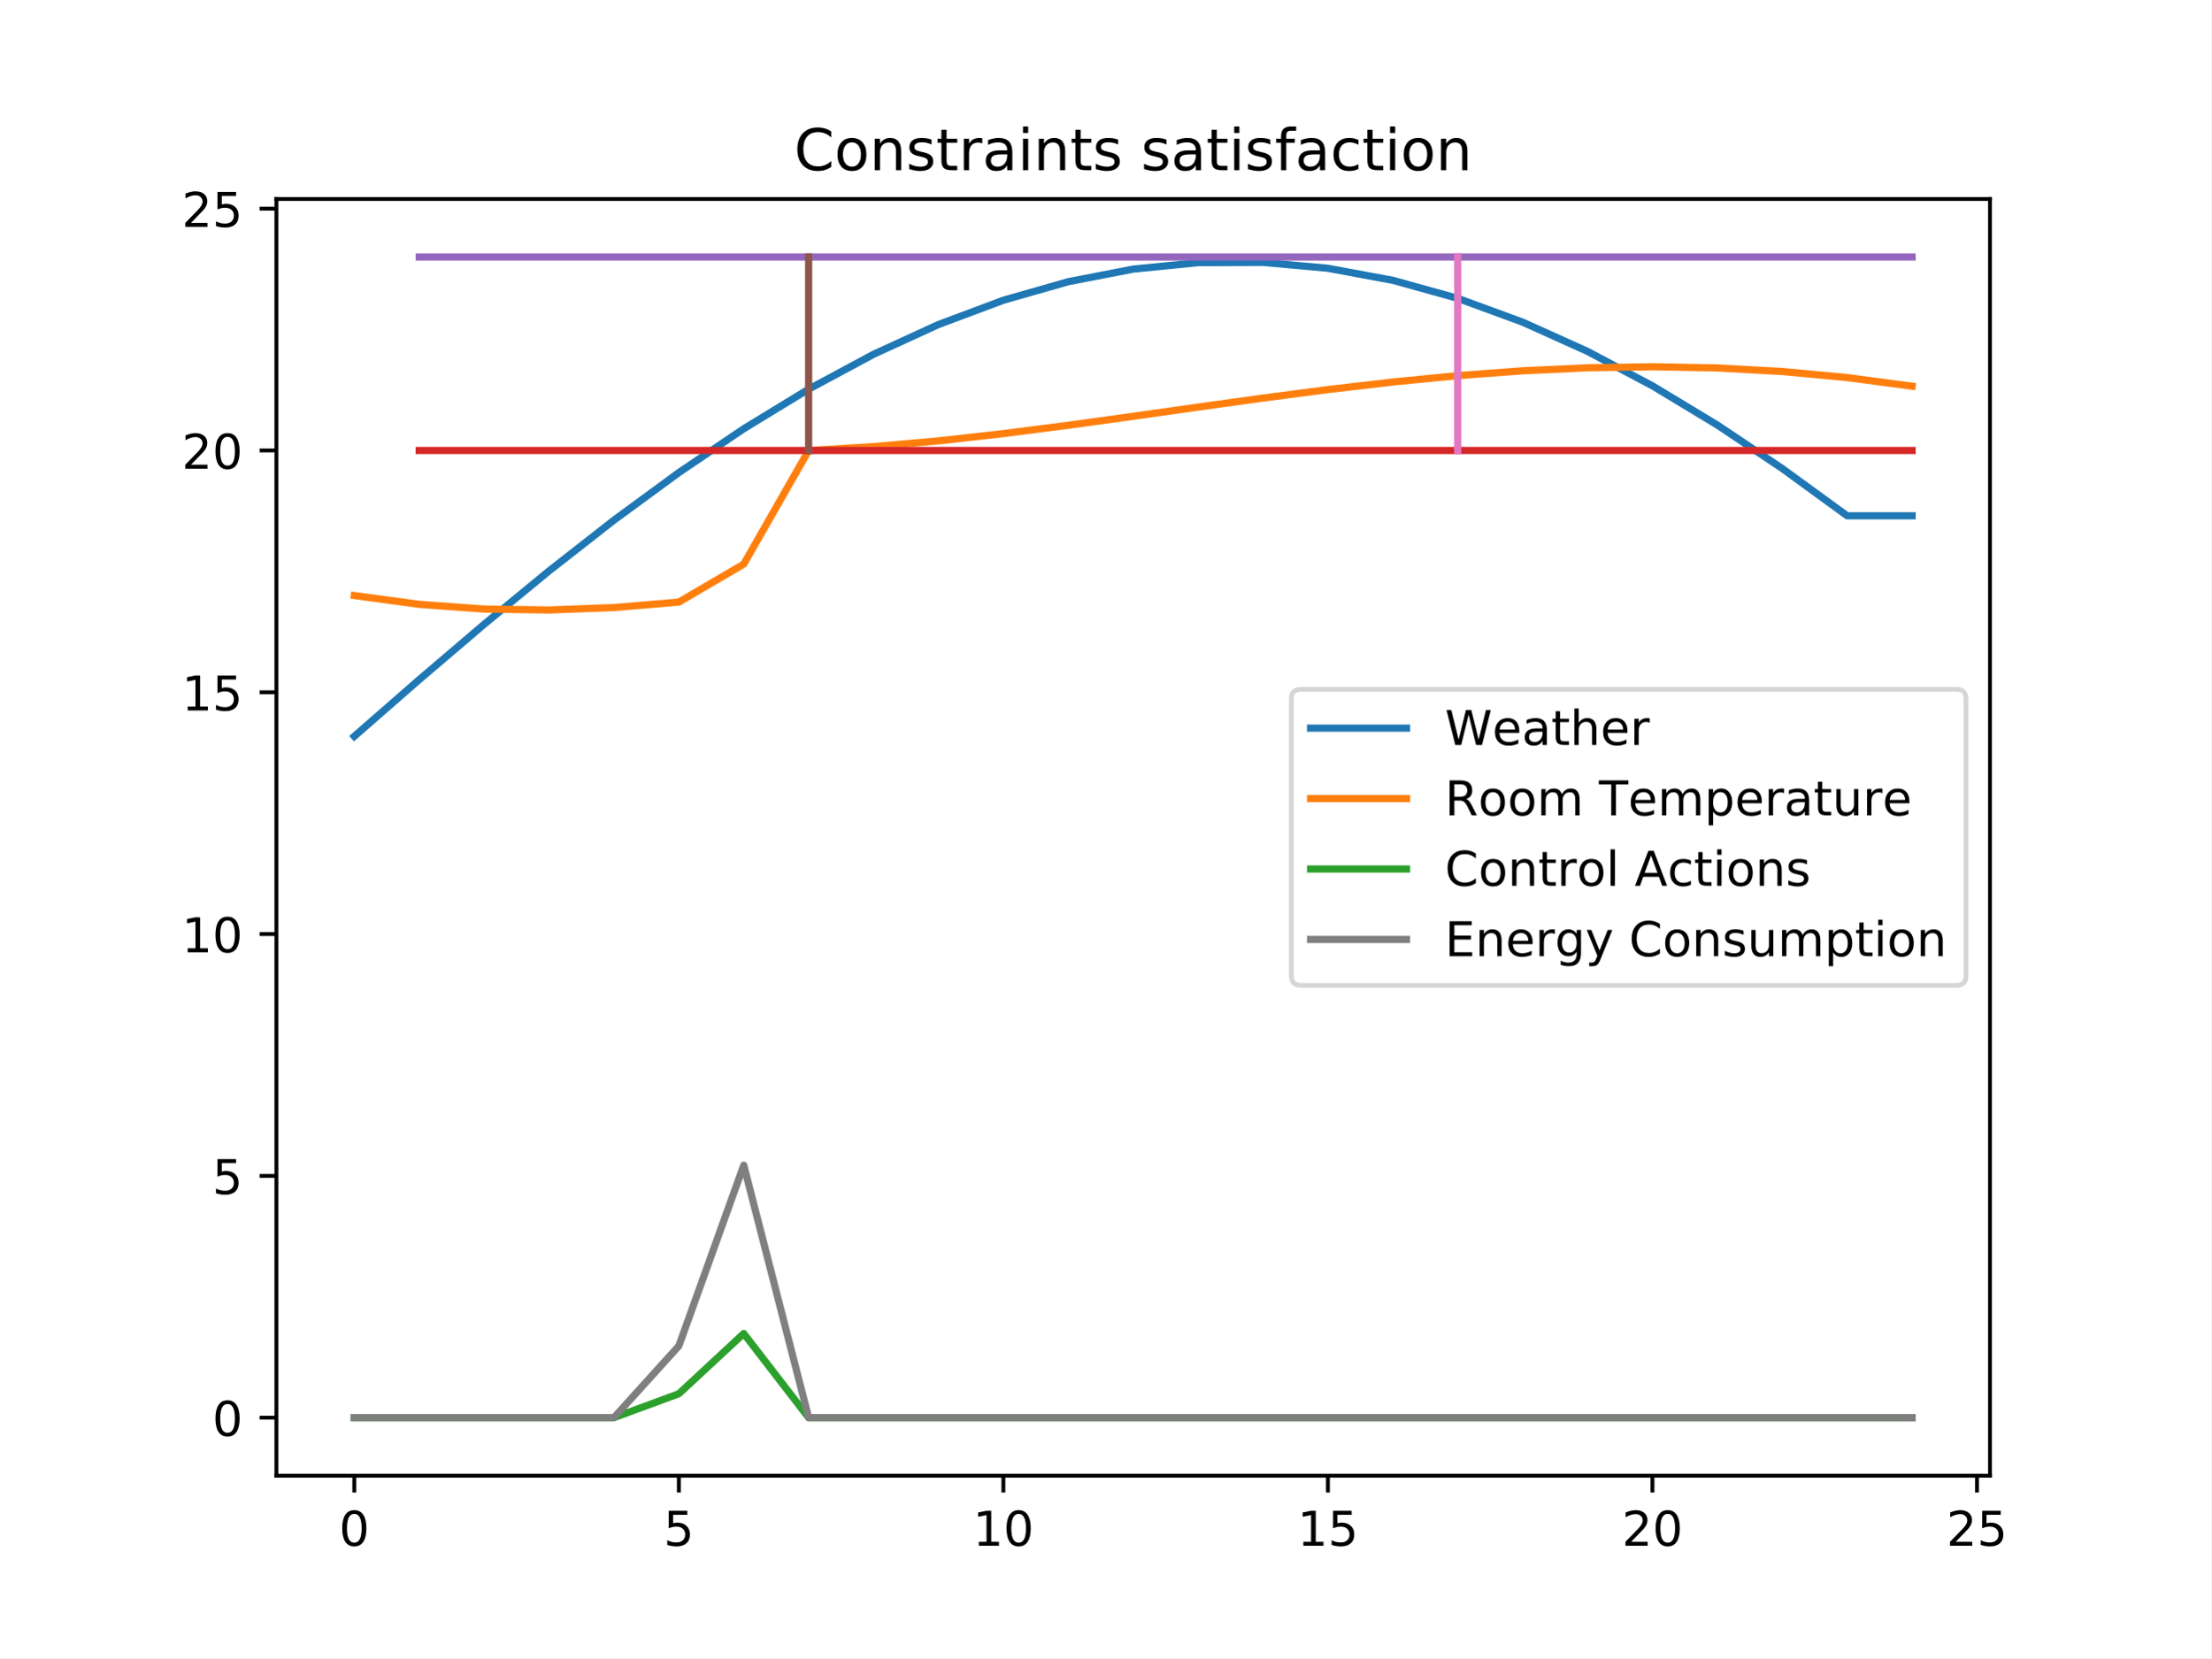
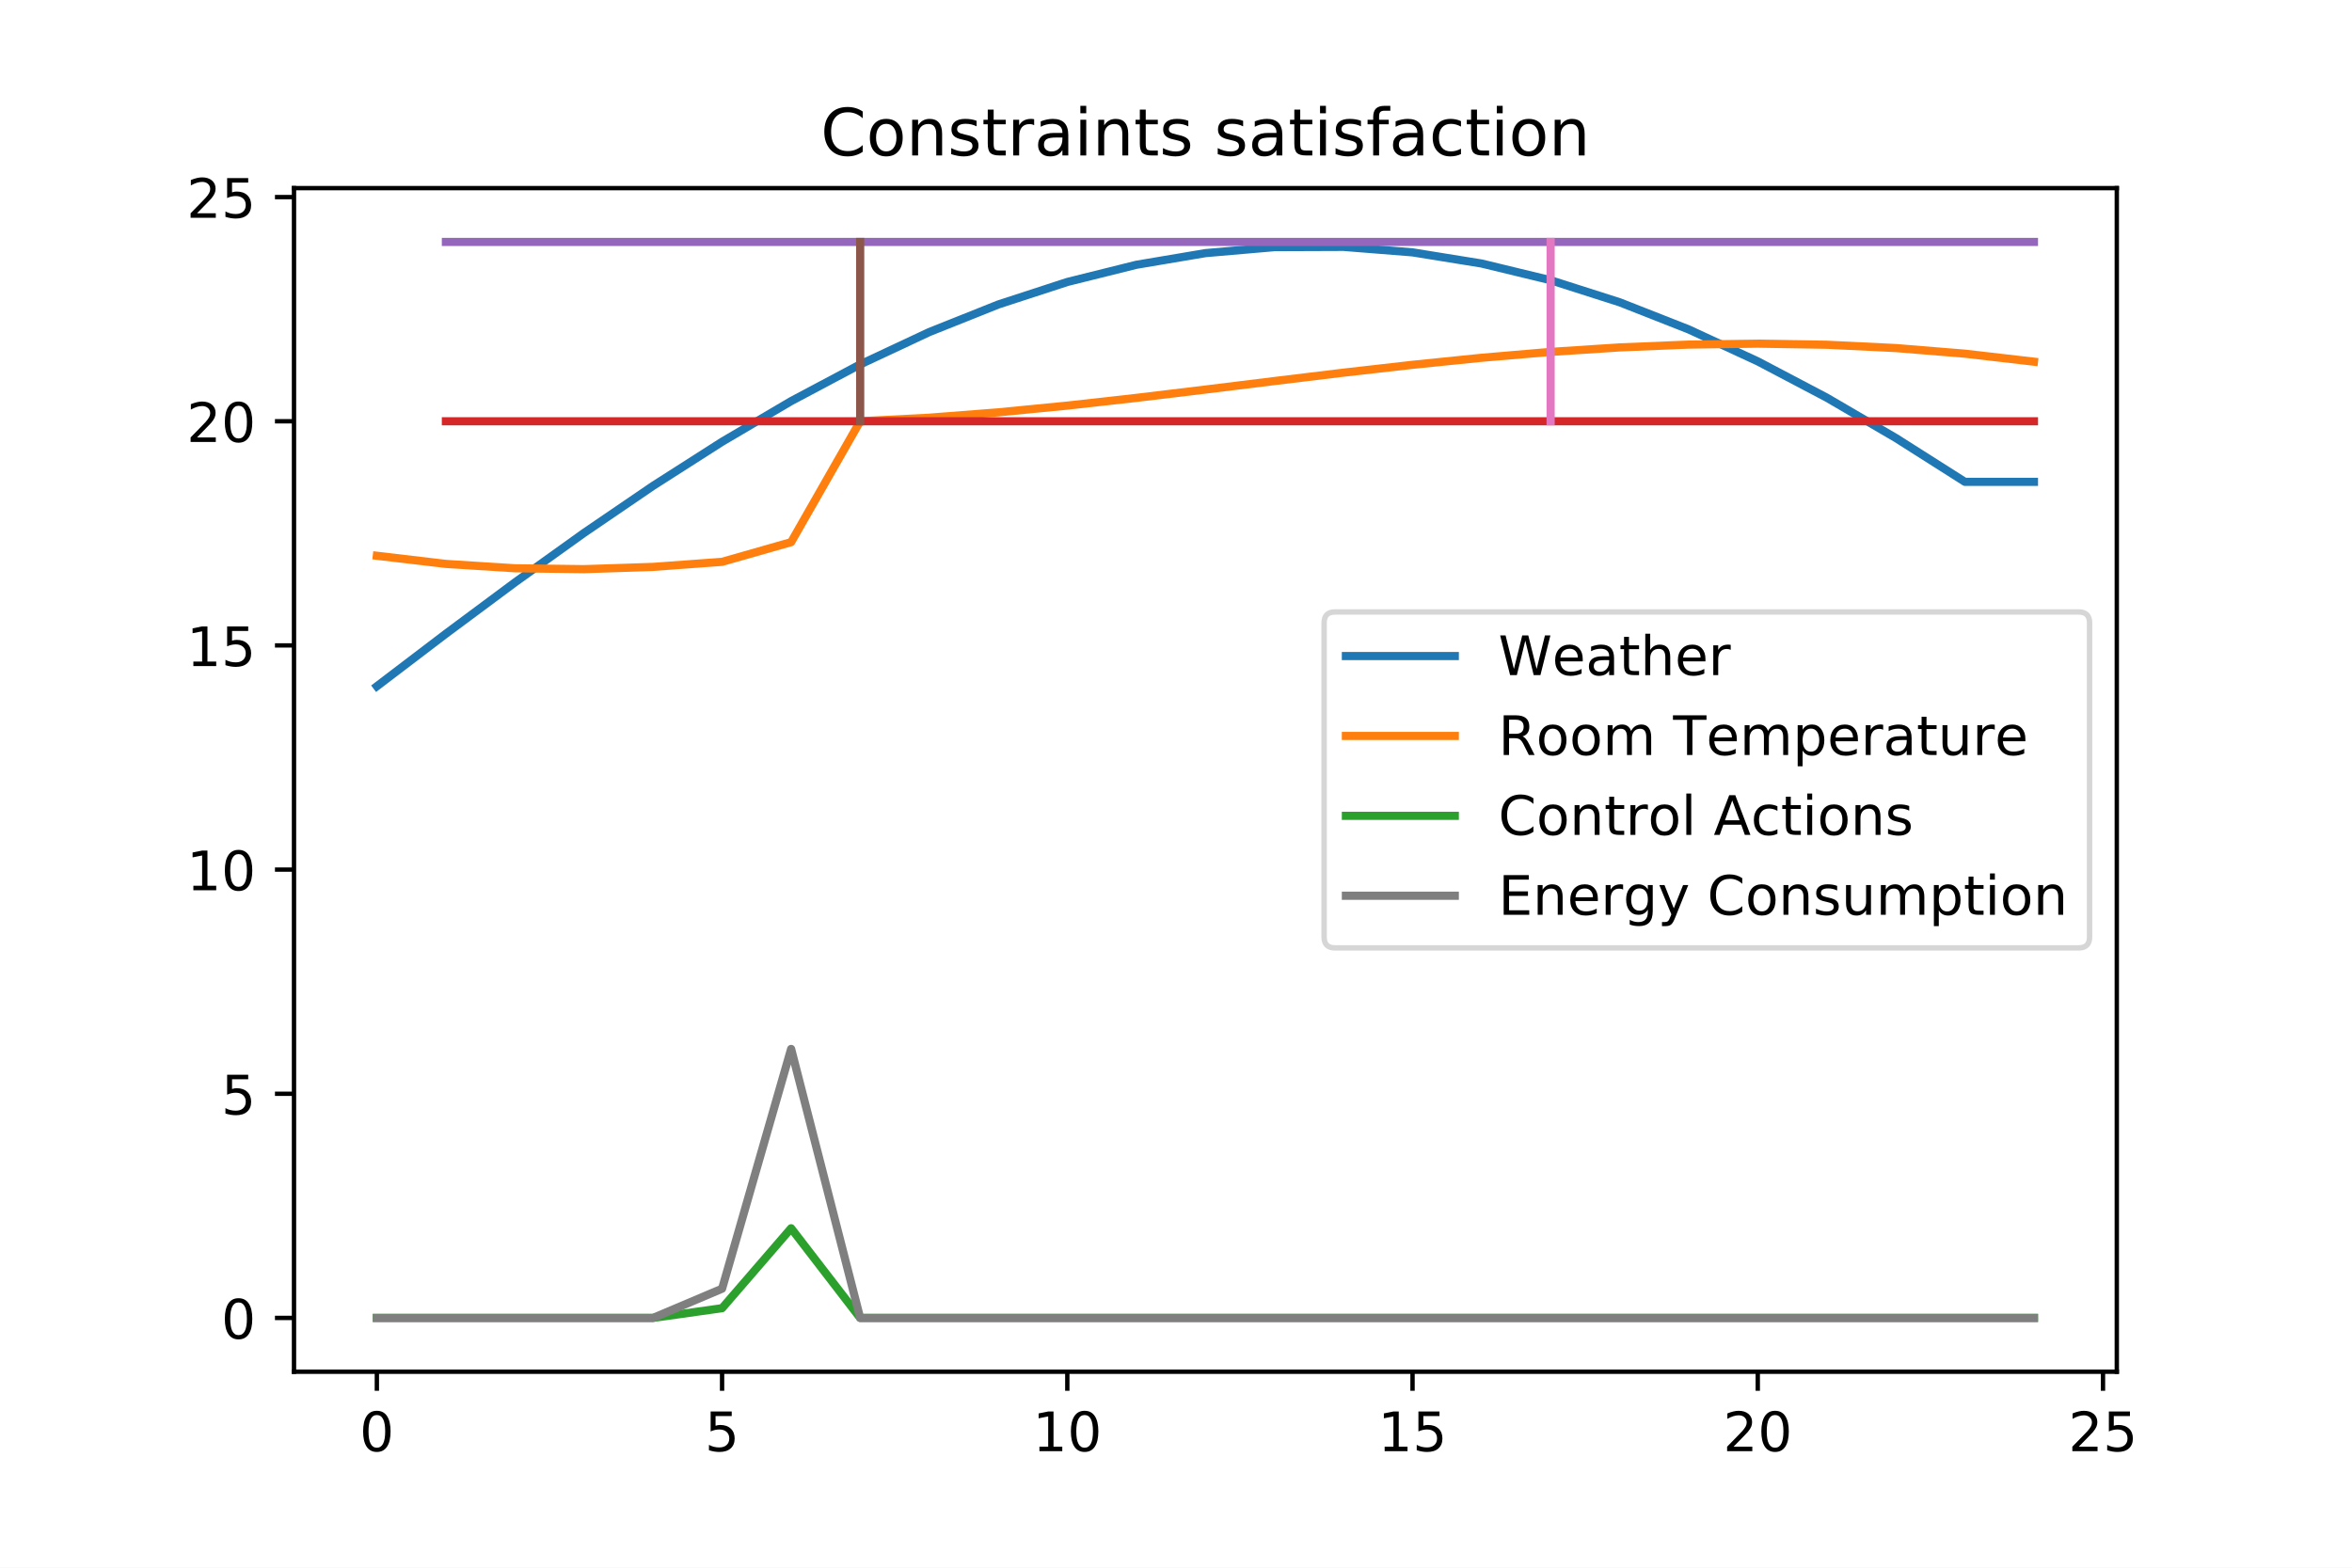
- <svg xmlns="http://www.w3.org/2000/svg" xmlns:xlink="http://www.w3.org/1999/xlink" height="345.6pt" version="1.1" viewBox="0 0 460.8 345.6" width="460.8pt">
+ <svg xmlns="http://www.w3.org/2000/svg" xmlns:xlink="http://www.w3.org/1999/xlink" height="288pt" version="1.1" viewBox="0 0 432 288" width="432pt">
  <defs>
    <style type="text/css">
*{stroke-linecap:butt;stroke-linejoin:round;}
  </style>
  </defs>
  <g id="figure_1">
    <g id="patch_1">
-       <path d="M 0 345.6  L 460.8 345.6  L 460.8 0  L 0 0  z " style="fill:#ffffff;" />
+       <path d="M 0 288  L 432 288  L 432 0  L 0 0  z " style="fill:#ffffff;" />
    </g>
    <g id="axes_1">
      <g id="patch_2">
-         <path d="M 57.6 307.584  L 414.72 307.584  L 414.72 41.472  L 57.6 41.472  z " style="fill:#ffffff;" />
+         <path d="M 54 252  L 388.8 252  L 388.8 34.56  L 54 34.56  z " style="fill:#ffffff;" />
      </g>
      <g id="matplotlib.axis_1">
        <g id="xtick_1">
          <g id="line2d_1">
            <defs>
-               <path d="M 0 0  L 0 3.5  " id="m1a506b0571" style="stroke:#000000;stroke-width:0.8;" />
-             </defs>
-             <g>
-               <use style="stroke:#000000;stroke-width:0.8;" x="73.833" xlink:href="#m1a506b0571" y="307.584" />
+               <path d="M 0 0  L 0 3.5  " id="mc00fcd5616" style="stroke:#000000;stroke-width:0.8;" />
+             </defs>
+             <g>
+               <use style="stroke:#000000;stroke-width:0.8;" x="69.218" xlink:href="#mc00fcd5616" y="252" />
            </g>
          </g>
          <g id="text_1">
            <defs>
              <path d="M 31.781 66.406  Q 24.172 66.406 20.328 58.906  Q 16.5 51.422 16.5 36.375  Q 16.5 21.391 20.328 13.891  Q 24.172 6.391 31.781 6.391  Q 39.453 6.391 43.281 13.891  Q 47.125 21.391 47.125 36.375  Q 47.125 51.422 43.281 58.906  Q 39.453 66.406 31.781 66.406  z M 31.781 74.219  Q 44.047 74.219 50.516 64.516  Q 56.984 54.828 56.984 36.375  Q 56.984 17.969 50.516 8.266  Q 44.047 -1.422 31.781 -1.422  Q 19.531 -1.422 13.062 8.266  Q 6.594 17.969 6.594 36.375  Q 6.594 54.828 13.062 64.516  Q 19.531 74.219 31.781 74.219  z " id="DejaVuSans-30" />
            </defs>
-             <g transform="translate(70.65148 322.1824)scale(0.1 -0.1)">
+             <g transform="translate(66.03693 266.5984)scale(0.1 -0.1)">
              <use xlink:href="#DejaVuSans-30" />
            </g>
          </g>
        </g>
        <g id="xtick_2">
          <g id="line2d_2">
            <g>
-               <use style="stroke:#000000;stroke-width:0.8;" x="141.469" xlink:href="#m1a506b0571" y="307.584" />
+               <use style="stroke:#000000;stroke-width:0.8;" x="132.627" xlink:href="#mc00fcd5616" y="252" />
            </g>
          </g>
          <g id="text_2">
            <defs>
              <path d="M 10.797 72.906  L 49.516 72.906  L 49.516 64.594  L 19.828 64.594  L 19.828 46.734  Q 21.969 47.469 24.109 47.828  Q 26.266 48.188 28.422 48.188  Q 40.625 48.188 47.75 41.5  Q 54.891 34.812 54.891 23.391  Q 54.891 11.625 47.562 5.094  Q 40.234 -1.422 26.906 -1.422  Q 22.312 -1.422 17.547 -0.641  Q 12.797 0.141 7.719 1.703  L 7.719 11.625  Q 12.109 9.234 16.797 8.062  Q 21.484 6.891 26.703 6.891  Q 35.156 6.891 40.078 11.328  Q 45.016 15.766 45.016 23.391  Q 45.016 31 40.078 35.438  Q 35.156 39.891 26.703 39.891  Q 22.75 39.891 18.812 39.016  Q 14.891 38.141 10.797 36.281  z " id="DejaVuSans-35" />
            </defs>
-             <g transform="translate(138.2878 322.1824)scale(0.1 -0.1)">
+             <g transform="translate(129.446 266.5984)scale(0.1 -0.1)">
              <use xlink:href="#DejaVuSans-35" />
            </g>
          </g>
        </g>
        <g id="xtick_3">
          <g id="line2d_3">
            <g>
-               <use style="stroke:#000000;stroke-width:0.8;" x="209.105" xlink:href="#m1a506b0571" y="307.584" />
+               <use style="stroke:#000000;stroke-width:0.8;" x="196.036" xlink:href="#mc00fcd5616" y="252" />
            </g>
          </g>
          <g id="text_3">
            <defs>
              <path d="M 12.406 8.297  L 28.516 8.297  L 28.516 63.922  L 10.984 60.406  L 10.984 69.391  L 28.422 72.906  L 38.281 72.906  L 38.281 8.297  L 54.391 8.297  L 54.391 0  L 12.406 0  z " id="DejaVuSans-31" />
            </defs>
-             <g transform="translate(202.743 322.1824)scale(0.1 -0.1)">
+             <g transform="translate(189.6739 266.5984)scale(0.1 -0.1)">
              <use xlink:href="#DejaVuSans-31" />
              <use x="63.623" xlink:href="#DejaVuSans-30" />
            </g>
          </g>
        </g>
        <g id="xtick_4">
          <g id="line2d_4">
            <g>
-               <use style="stroke:#000000;stroke-width:0.8;" x="276.742" xlink:href="#m1a506b0571" y="307.584" />
+               <use style="stroke:#000000;stroke-width:0.8;" x="259.445" xlink:href="#mc00fcd5616" y="252" />
            </g>
          </g>
          <g id="text_4">
-             <g transform="translate(270.3793 322.1824)scale(0.1 -0.1)">
+             <g transform="translate(253.083 266.5984)scale(0.1 -0.1)">
              <use xlink:href="#DejaVuSans-31" />
              <use x="63.623" xlink:href="#DejaVuSans-35" />
            </g>
          </g>
        </g>
        <g id="xtick_5">
          <g id="line2d_5">
            <g>
-               <use style="stroke:#000000;stroke-width:0.8;" x="344.378" xlink:href="#m1a506b0571" y="307.584" />
+               <use style="stroke:#000000;stroke-width:0.8;" x="322.855" xlink:href="#mc00fcd5616" y="252" />
            </g>
          </g>
          <g id="text_5">
            <defs>
              <path d="M 19.188 8.297  L 53.609 8.297  L 53.609 0  L 7.328 0  L 7.328 8.297  Q 12.938 14.109 22.625 23.891  Q 32.328 33.688 34.812 36.531  Q 39.547 41.844 41.422 45.531  Q 43.312 49.219 43.312 52.781  Q 43.312 58.594 39.234 62.25  Q 35.156 65.922 28.609 65.922  Q 23.969 65.922 18.812 64.312  Q 13.672 62.703 7.812 59.422  L 7.812 69.391  Q 13.766 71.781 18.938 73  Q 24.125 74.219 28.422 74.219  Q 39.75 74.219 46.484 68.547  Q 53.219 62.891 53.219 53.422  Q 53.219 48.922 51.531 44.891  Q 49.859 40.875 45.406 35.406  Q 44.188 33.984 37.641 27.219  Q 31.109 20.453 19.188 8.297  z " id="DejaVuSans-32" />
            </defs>
-             <g transform="translate(338.0157 322.1824)scale(0.1 -0.1)">
+             <g transform="translate(316.492 266.5984)scale(0.1 -0.1)">
              <use xlink:href="#DejaVuSans-32" />
              <use x="63.623" xlink:href="#DejaVuSans-30" />
            </g>
          </g>
        </g>
        <g id="xtick_6">
          <g id="line2d_6">
            <g>
-               <use style="stroke:#000000;stroke-width:0.8;" x="412.015" xlink:href="#m1a506b0571" y="307.584" />
+               <use style="stroke:#000000;stroke-width:0.8;" x="386.264" xlink:href="#mc00fcd5616" y="252" />
            </g>
          </g>
          <g id="text_6">
-             <g transform="translate(405.652 322.1824)scale(0.1 -0.1)">
+             <g transform="translate(379.9011 266.5984)scale(0.1 -0.1)">
              <use xlink:href="#DejaVuSans-32" />
              <use x="63.623" xlink:href="#DejaVuSans-35" />
            </g>
          </g>
        </g>
      </g>
      <g id="matplotlib.axis_2">
        <g id="ytick_1">
          <g id="line2d_7">
            <defs>
-               <path d="M 0 0  L -3.5 0  " id="m9143caf983" style="stroke:#000000;stroke-width:0.8;" />
-             </defs>
-             <g>
-               <use style="stroke:#000000;stroke-width:0.8;" x="57.6" xlink:href="#m9143caf983" y="295.488" />
+               <path d="M 0 0  L -3.5 0  " id="mf93aa80a05" style="stroke:#000000;stroke-width:0.8;" />
+             </defs>
+             <g>
+               <use style="stroke:#000000;stroke-width:0.8;" x="54" xlink:href="#mf93aa80a05" y="242.116" />
            </g>
          </g>
          <g id="text_7">
-             <g transform="translate(44.2375 299.2872)scale(0.1 -0.1)">
+             <g transform="translate(40.6375 245.9156)scale(0.1 -0.1)">
              <use xlink:href="#DejaVuSans-30" />
            </g>
          </g>
        </g>
        <g id="ytick_2">
          <g id="line2d_8">
            <g>
-               <use style="stroke:#000000;stroke-width:0.8;" x="57.6" xlink:href="#m9143caf983" y="245.088" />
+               <use style="stroke:#000000;stroke-width:0.8;" x="54" xlink:href="#mf93aa80a05" y="200.935" />
            </g>
          </g>
          <g id="text_8">
-             <g transform="translate(44.2375 248.8872)scale(0.1 -0.1)">
+             <g transform="translate(40.6375 204.7338)scale(0.1 -0.1)">
              <use xlink:href="#DejaVuSans-35" />
            </g>
          </g>
        </g>
        <g id="ytick_3">
          <g id="line2d_9">
            <g>
-               <use style="stroke:#000000;stroke-width:0.8;" x="57.6" xlink:href="#m9143caf983" y="194.688" />
+               <use style="stroke:#000000;stroke-width:0.8;" x="54" xlink:href="#mf93aa80a05" y="159.753" />
            </g>
          </g>
          <g id="text_9">
-             <g transform="translate(37.875 198.4872)scale(0.1 -0.1)">
+             <g transform="translate(34.275 163.5519)scale(0.1 -0.1)">
              <use xlink:href="#DejaVuSans-31" />
              <use x="63.623" xlink:href="#DejaVuSans-30" />
            </g>
          </g>
        </g>
        <g id="ytick_4">
          <g id="line2d_10">
            <g>
-               <use style="stroke:#000000;stroke-width:0.8;" x="57.6" xlink:href="#m9143caf983" y="144.288" />
+               <use style="stroke:#000000;stroke-width:0.8;" x="54" xlink:href="#mf93aa80a05" y="118.571" />
            </g>
          </g>
          <g id="text_10">
-             <g transform="translate(37.875 148.0872)scale(0.1 -0.1)">
+             <g transform="translate(34.275 122.3701)scale(0.1 -0.1)">
              <use xlink:href="#DejaVuSans-31" />
              <use x="63.623" xlink:href="#DejaVuSans-35" />
            </g>
          </g>
        </g>
        <g id="ytick_5">
          <g id="line2d_11">
            <g>
-               <use style="stroke:#000000;stroke-width:0.8;" x="57.6" xlink:href="#m9143caf983" y="93.888" />
+               <use style="stroke:#000000;stroke-width:0.8;" x="54" xlink:href="#mf93aa80a05" y="77.389" />
            </g>
          </g>
          <g id="text_11">
-             <g transform="translate(37.875 97.68722)scale(0.1 -0.1)">
+             <g transform="translate(34.275 81.18831)scale(0.1 -0.1)">
              <use xlink:href="#DejaVuSans-32" />
              <use x="63.623" xlink:href="#DejaVuSans-30" />
            </g>
          </g>
        </g>
        <g id="ytick_6">
          <g id="line2d_12">
            <g>
-               <use style="stroke:#000000;stroke-width:0.8;" x="57.6" xlink:href="#m9143caf983" y="43.488" />
+               <use style="stroke:#000000;stroke-width:0.8;" x="54" xlink:href="#mf93aa80a05" y="36.207" />
            </g>
          </g>
          <g id="text_12">
-             <g transform="translate(37.875 47.28722)scale(0.1 -0.1)">
+             <g transform="translate(34.275 40.00649)scale(0.1 -0.1)">
              <use xlink:href="#DejaVuSans-32" />
              <use x="63.623" xlink:href="#DejaVuSans-35" />
            </g>
          </g>
        </g>
      </g>
      <g id="line2d_13">
-         <path clip-path="url(#pd68d72ee92)" d="M 73.833 153.47  L 87.36 141.658  L 100.887 130.124  L 114.415 119  L 127.942 108.418  L 141.469 98.499  L 154.996 89.361  L 168.524 81.109  L 182.051 73.839  L 195.578 67.637  L 209.105 62.573  L 222.633 58.709  L 236.16 56.088  L 249.687 54.741  L 263.215 54.683  L 276.742 55.916  L 290.269 58.425  L 303.796 62.181  L 317.324 67.14  L 330.851 73.244  L 344.378 80.422  L 357.905 88.591  L 371.433 97.654  L 384.96 107.508  L 398.487 107.508  " style="fill:none;stroke:#1f77b4;stroke-linecap:square;stroke-width:1.5;" />
+         <path clip-path="url(#p7354f85285)" d="M 69.218 126.074  L 81.9 116.422  L 94.582 106.997  L 107.264 97.908  L 119.945 89.261  L 132.627 81.157  L 145.309 73.69  L 157.991 66.947  L 170.673 61.007  L 183.355 55.939  L 196.036 51.802  L 208.718 48.644  L 221.4 46.502  L 234.082 45.402  L 246.764 45.355  L 259.445 46.362  L 272.127 48.412  L 284.809 51.481  L 297.491 55.533  L 310.173 60.521  L 322.855 66.386  L 335.536 73.061  L 348.218 80.467  L 360.9 88.518  L 373.582 88.518  " style="fill:none;stroke:#1f77b4;stroke-linecap:square;stroke-width:1.5;" />
      </g>
      <g id="line2d_14">
-         <path clip-path="url(#pd68d72ee92)" d="M 73.833 124.128  L 87.36 125.962  L 100.887 126.943  L 114.415 127.142  L 127.942 126.633  L 141.469 125.494  L 154.996 117.576  L 168.524 93.888  L 182.051 93.089  L 195.578 91.886  L 209.105 90.371  L 222.633 88.633  L 236.16 86.763  L 249.687 84.846  L 263.215 82.964  L 276.742 81.197  L 290.269 79.617  L 303.796 78.292  L 317.324 77.285  L 330.851 76.651  L 344.378 76.438  L 357.905 76.687  L 371.433 77.431  L 384.96 78.695  L 398.487 80.496  " style="fill:none;stroke:#ff7f0e;stroke-linecap:square;stroke-width:1.5;" />
+         <path clip-path="url(#p7354f85285)" d="M 69.218 102.098  L 81.9 103.597  L 94.582 104.398  L 107.264 104.561  L 119.945 104.145  L 132.627 103.215  L 145.309 99.599  L 157.991 77.389  L 170.673 76.736  L 183.355 75.753  L 196.036 74.515  L 208.718 73.095  L 221.4 71.567  L 234.082 70.001  L 246.764 68.463  L 259.445 67.019  L 272.127 65.728  L 284.809 64.646  L 297.491 63.823  L 310.173 63.305  L 322.855 63.131  L 335.536 63.334  L 348.218 63.942  L 360.9 64.975  L 373.582 66.446  " style="fill:none;stroke:#ff7f0e;stroke-linecap:square;stroke-width:1.5;" />
      </g>
      <g id="line2d_15">
-         <path clip-path="url(#pd68d72ee92)" d="M 73.833 295.488  L 87.36 295.488  L 100.887 295.488  L 114.415 295.488  L 127.942 295.488  L 141.469 290.503  L 154.996 277.949  L 168.524 295.488  L 182.051 295.488  L 195.578 295.488  L 209.105 295.488  L 222.633 295.488  L 236.16 295.488  L 249.687 295.488  L 263.215 295.488  L 276.742 295.488  L 290.269 295.488  L 303.796 295.488  L 317.324 295.488  L 330.851 295.488  L 344.378 295.488  L 357.905 295.488  L 371.433 295.488  L 384.96 295.488  L 398.487 295.488  " style="fill:none;stroke:#2ca02c;stroke-linecap:square;stroke-width:1.5;" />
+         <path clip-path="url(#p7354f85285)" d="M 69.218 242.116  L 81.9 242.116  L 94.582 242.116  L 107.264 242.116  L 119.945 242.116  L 132.627 240.327  L 145.309 225.644  L 157.991 242.116  L 170.673 242.116  L 183.355 242.116  L 196.036 242.116  L 208.718 242.116  L 221.4 242.116  L 234.082 242.116  L 246.764 242.116  L 259.445 242.116  L 272.127 242.116  L 284.809 242.116  L 297.491 242.116  L 310.173 242.116  L 322.855 242.116  L 335.536 242.116  L 348.218 242.116  L 360.9 242.116  L 373.582 242.116  " style="fill:none;stroke:#2ca02c;stroke-linecap:square;stroke-width:1.5;" />
      </g>
      <g id="line2d_16">
-         <path clip-path="url(#pd68d72ee92)" d="M 87.36 93.888  L 398.487 93.888  " style="fill:none;stroke:#d62728;stroke-linecap:square;stroke-width:1.5;" />
+         <path clip-path="url(#p7354f85285)" d="M 81.9 77.389  L 373.582 77.389  " style="fill:none;stroke:#d62728;stroke-linecap:square;stroke-width:1.5;" />
      </g>
      <g id="line2d_17">
-         <path clip-path="url(#pd68d72ee92)" d="M 87.36 53.568  L 398.487 53.568  " style="fill:none;stroke:#9467bd;stroke-linecap:square;stroke-width:1.5;" />
+         <path clip-path="url(#p7354f85285)" d="M 81.9 44.444  L 373.582 44.444  " style="fill:none;stroke:#9467bd;stroke-linecap:square;stroke-width:1.5;" />
      </g>
      <g id="line2d_18">
-         <path clip-path="url(#pd68d72ee92)" d="M 168.524 93.888  L 168.524 53.568  " style="fill:none;stroke:#8c564b;stroke-linecap:square;stroke-width:1.5;" />
+         <path clip-path="url(#p7354f85285)" d="M 157.991 77.389  L 157.991 44.444  " style="fill:none;stroke:#8c564b;stroke-linecap:square;stroke-width:1.5;" />
      </g>
      <g id="line2d_19">
-         <path clip-path="url(#pd68d72ee92)" d="M 303.796 93.888  L 303.796 53.568  " style="fill:none;stroke:#e377c2;stroke-linecap:square;stroke-width:1.5;" />
+         <path clip-path="url(#p7354f85285)" d="M 284.809 77.389  L 284.809 44.444  " style="fill:none;stroke:#e377c2;stroke-linecap:square;stroke-width:1.5;" />
      </g>
      <g id="line2d_20">
-         <path clip-path="url(#pd68d72ee92)" d="M 73.833 295.488  L 87.36 295.488  L 100.887 295.488  L 114.415 295.488  L 127.942 295.488  L 141.469 280.532  L 154.996 242.87  L 168.524 295.488  L 182.051 295.488  L 195.578 295.488  L 209.105 295.488  L 222.633 295.488  L 236.16 295.488  L 249.687 295.488  L 263.215 295.488  L 276.742 295.488  L 290.269 295.488  L 303.796 295.488  L 317.324 295.488  L 330.851 295.488  L 344.378 295.488  L 357.905 295.488  L 371.433 295.488  L 384.96 295.488  L 398.487 295.488  " style="fill:none;stroke:#7f7f7f;stroke-linecap:square;stroke-width:1.5;" />
+         <path clip-path="url(#p7354f85285)" d="M 69.218 242.116  L 81.9 242.116  L 94.582 242.116  L 107.264 242.116  L 119.945 242.116  L 132.627 236.749  L 145.309 192.698  L 157.991 242.116  L 170.673 242.116  L 183.355 242.116  L 196.036 242.116  L 208.718 242.116  L 221.4 242.116  L 234.082 242.116  L 246.764 242.116  L 259.445 242.116  L 272.127 242.116  L 284.809 242.116  L 297.491 242.116  L 310.173 242.116  L 322.855 242.116  L 335.536 242.116  L 348.218 242.116  L 360.9 242.116  L 373.582 242.116  " style="fill:none;stroke:#7f7f7f;stroke-linecap:square;stroke-width:1.5;" />
      </g>
      <g id="patch_3">
-         <path d="M 57.6 307.584  L 57.6 41.472  " style="fill:none;stroke:#000000;stroke-linecap:square;stroke-linejoin:miter;stroke-width:0.8;" />
+         <path d="M 54 252  L 54 34.56  " style="fill:none;stroke:#000000;stroke-linecap:square;stroke-linejoin:miter;stroke-width:0.8;" />
      </g>
      <g id="patch_4">
-         <path d="M 414.72 307.584  L 414.72 41.472  " style="fill:none;stroke:#000000;stroke-linecap:square;stroke-linejoin:miter;stroke-width:0.8;" />
+         <path d="M 388.8 252  L 388.8 34.56  " style="fill:none;stroke:#000000;stroke-linecap:square;stroke-linejoin:miter;stroke-width:0.8;" />
      </g>
      <g id="patch_5">
-         <path d="M 57.6 307.584  L 414.72 307.584  " style="fill:none;stroke:#000000;stroke-linecap:square;stroke-linejoin:miter;stroke-width:0.8;" />
+         <path d="M 54 252  L 388.8 252  " style="fill:none;stroke:#000000;stroke-linecap:square;stroke-linejoin:miter;stroke-width:0.8;" />
      </g>
      <g id="patch_6">
-         <path d="M 57.6 41.472  L 414.72 41.472  " style="fill:none;stroke:#000000;stroke-linecap:square;stroke-linejoin:miter;stroke-width:0.8;" />
+         <path d="M 54 34.56  L 388.8 34.56  " style="fill:none;stroke:#000000;stroke-linecap:square;stroke-linejoin:miter;stroke-width:0.8;" />
      </g>
      <g id="text_13">
        <defs>
          <path d="M 64.406 67.281  L 64.406 56.891  Q 59.422 61.531 53.781 63.812  Q 48.141 66.109 41.797 66.109  Q 29.297 66.109 22.656 58.469  Q 16.016 50.828 16.016 36.375  Q 16.016 21.969 22.656 14.328  Q 29.297 6.688 41.797 6.688  Q 48.141 6.688 53.781 8.984  Q 59.422 11.281 64.406 15.922  L 64.406 5.609  Q 59.234 2.094 53.438 0.328  Q 47.656 -1.422 41.219 -1.422  Q 24.656 -1.422 15.125 8.703  Q 5.609 18.844 5.609 36.375  Q 5.609 53.953 15.125 64.078  Q 24.656 74.219 41.219 74.219  Q 47.75 74.219 53.531 72.484  Q 59.328 70.75 64.406 67.281  z " id="DejaVuSans-43" />
          <path d="M 30.609 48.391  Q 23.391 48.391 19.188 42.75  Q 14.984 37.109 14.984 27.297  Q 14.984 17.484 19.156 11.844  Q 23.344 6.203 30.609 6.203  Q 37.797 6.203 41.984 11.859  Q 46.188 17.531 46.188 27.297  Q 46.188 37.016 41.984 42.703  Q 37.797 48.391 30.609 48.391  z M 30.609 56  Q 42.328 56 49.016 48.375  Q 55.719 40.766 55.719 27.297  Q 55.719 13.875 49.016 6.219  Q 42.328 -1.422 30.609 -1.422  Q 18.844 -1.422 12.172 6.219  Q 5.516 13.875 5.516 27.297  Q 5.516 40.766 12.172 48.375  Q 18.844 56 30.609 56  z " id="DejaVuSans-6f" />
          <path d="M 54.891 33.016  L 54.891 0  L 45.906 0  L 45.906 32.719  Q 45.906 40.484 42.875 44.328  Q 39.844 48.188 33.797 48.188  Q 26.516 48.188 22.312 43.547  Q 18.109 38.922 18.109 30.906  L 18.109 0  L 9.078 0  L 9.078 54.688  L 18.109 54.688  L 18.109 46.188  Q 21.344 51.125 25.703 53.562  Q 30.078 56 35.797 56  Q 45.219 56 50.047 50.172  Q 54.891 44.344 54.891 33.016  z " id="DejaVuSans-6e" />
          <path d="M 44.281 53.078  L 44.281 44.578  Q 40.484 46.531 36.375 47.5  Q 32.281 48.484 27.875 48.484  Q 21.188 48.484 17.844 46.438  Q 14.5 44.391 14.5 40.281  Q 14.5 37.156 16.891 35.375  Q 19.281 33.594 26.516 31.984  L 29.594 31.297  Q 39.156 29.25 43.188 25.516  Q 47.219 21.781 47.219 15.094  Q 47.219 7.469 41.188 3.016  Q 35.156 -1.422 24.609 -1.422  Q 20.219 -1.422 15.453 -0.562  Q 10.688 0.297 5.422 2  L 5.422 11.281  Q 10.406 8.688 15.234 7.391  Q 20.062 6.109 24.812 6.109  Q 31.156 6.109 34.562 8.281  Q 37.984 10.453 37.984 14.406  Q 37.984 18.062 35.516 20.016  Q 33.062 21.969 24.703 23.781  L 21.578 24.516  Q 13.234 26.266 9.516 29.906  Q 5.812 33.547 5.812 39.891  Q 5.812 47.609 11.281 51.797  Q 16.75 56 26.812 56  Q 31.781 56 36.172 55.266  Q 40.578 54.547 44.281 53.078  z " id="DejaVuSans-73" />
          <path d="M 18.312 70.219  L 18.312 54.688  L 36.812 54.688  L 36.812 47.703  L 18.312 47.703  L 18.312 18.016  Q 18.312 11.328 20.141 9.422  Q 21.969 7.516 27.594 7.516  L 36.812 7.516  L 36.812 0  L 27.594 0  Q 17.188 0 13.234 3.875  Q 9.281 7.766 9.281 18.016  L 9.281 47.703  L 2.688 47.703  L 2.688 54.688  L 9.281 54.688  L 9.281 70.219  z " id="DejaVuSans-74" />
          <path d="M 41.109 46.297  Q 39.594 47.172 37.812 47.578  Q 36.031 48 33.891 48  Q 26.266 48 22.188 43.047  Q 18.109 38.094 18.109 28.812  L 18.109 0  L 9.078 0  L 9.078 54.688  L 18.109 54.688  L 18.109 46.188  Q 20.953 51.172 25.484 53.578  Q 30.031 56 36.531 56  Q 37.453 56 38.578 55.875  Q 39.703 55.766 41.062 55.516  z " id="DejaVuSans-72" />
          <path d="M 34.281 27.484  Q 23.391 27.484 19.188 25  Q 14.984 22.516 14.984 16.5  Q 14.984 11.719 18.141 8.906  Q 21.297 6.109 26.703 6.109  Q 34.188 6.109 38.703 11.406  Q 43.219 16.703 43.219 25.484  L 43.219 27.484  z M 52.203 31.203  L 52.203 0  L 43.219 0  L 43.219 8.297  Q 40.141 3.328 35.547 0.953  Q 30.953 -1.422 24.312 -1.422  Q 15.922 -1.422 10.953 3.297  Q 6 8.016 6 15.922  Q 6 25.141 12.172 29.828  Q 18.359 34.516 30.609 34.516  L 43.219 34.516  L 43.219 35.406  Q 43.219 41.609 39.141 45  Q 35.062 48.391 27.688 48.391  Q 23 48.391 18.547 47.266  Q 14.109 46.141 10.016 43.891  L 10.016 52.203  Q 14.938 54.109 19.578 55.047  Q 24.219 56 28.609 56  Q 40.484 56 46.344 49.844  Q 52.203 43.703 52.203 31.203  z " id="DejaVuSans-61" />
          <path d="M 9.422 54.688  L 18.406 54.688  L 18.406 0  L 9.422 0  z M 9.422 75.984  L 18.406 75.984  L 18.406 64.594  L 9.422 64.594  z " id="DejaVuSans-69" />
          <path id="DejaVuSans-20" />
          <path d="M 37.109 75.984  L 37.109 68.5  L 28.516 68.5  Q 23.688 68.5 21.797 66.547  Q 19.922 64.594 19.922 59.516  L 19.922 54.688  L 34.719 54.688  L 34.719 47.703  L 19.922 47.703  L 19.922 0  L 10.891 0  L 10.891 47.703  L 2.297 47.703  L 2.297 54.688  L 10.891 54.688  L 10.891 58.5  Q 10.891 67.625 15.141 71.797  Q 19.391 75.984 28.609 75.984  z " id="DejaVuSans-66" />
          <path d="M 48.781 52.594  L 48.781 44.188  Q 44.969 46.297 41.141 47.344  Q 37.312 48.391 33.406 48.391  Q 24.656 48.391 19.812 42.844  Q 14.984 37.312 14.984 27.297  Q 14.984 17.281 19.812 11.734  Q 24.656 6.203 33.406 6.203  Q 37.312 6.203 41.141 7.25  Q 44.969 8.297 48.781 10.406  L 48.781 2.094  Q 45.016 0.344 40.984 -0.531  Q 36.969 -1.422 32.422 -1.422  Q 20.062 -1.422 12.781 6.344  Q 5.516 14.109 5.516 27.297  Q 5.516 40.672 12.859 48.328  Q 20.219 56 33.016 56  Q 37.156 56 41.109 55.141  Q 45.062 54.297 48.781 52.594  z " id="DejaVuSans-63" />
        </defs>
-         <g transform="translate(165.4931 35.472)scale(0.12 -0.12)">
+         <g transform="translate(150.7331 28.56)scale(0.12 -0.12)">
          <use xlink:href="#DejaVuSans-43" />
          <use x="69.824" xlink:href="#DejaVuSans-6f" />
          <use x="131.006" xlink:href="#DejaVuSans-6e" />
          <use x="194.385" xlink:href="#DejaVuSans-73" />
          <use x="246.484" xlink:href="#DejaVuSans-74" />
          <use x="285.693" xlink:href="#DejaVuSans-72" />
          <use x="326.807" xlink:href="#DejaVuSans-61" />
          <use x="388.086" xlink:href="#DejaVuSans-69" />
          <use x="415.869" xlink:href="#DejaVuSans-6e" />
          <use x="479.248" xlink:href="#DejaVuSans-74" />
          <use x="518.457" xlink:href="#DejaVuSans-73" />
          <use x="570.557" xlink:href="#DejaVuSans-20" />
          <use x="602.344" xlink:href="#DejaVuSans-73" />
          <use x="654.443" xlink:href="#DejaVuSans-61" />
          <use x="715.723" xlink:href="#DejaVuSans-74" />
          <use x="754.932" xlink:href="#DejaVuSans-69" />
          <use x="782.715" xlink:href="#DejaVuSans-73" />
          <use x="834.814" xlink:href="#DejaVuSans-66" />
          <use x="870.02" xlink:href="#DejaVuSans-61" />
          <use x="931.299" xlink:href="#DejaVuSans-63" />
          <use x="986.279" xlink:href="#DejaVuSans-74" />
          <use x="1025.488" xlink:href="#DejaVuSans-69" />
          <use x="1053.271" xlink:href="#DejaVuSans-6f" />
          <use x="1114.453" xlink:href="#DejaVuSans-6e" />
        </g>
      </g>
      <g id="legend_1">
        <g id="patch_7">
-           <path d="M 271.126 205.384  L 407.72 205.384  Q 409.72 205.384 409.72 203.384  L 409.72 145.672  Q 409.72 143.672 407.72 143.672  L 271.126 143.672  Q 269.126 143.672 269.126 145.672  L 269.126 203.384  Q 269.126 205.384 271.126 205.384  z " style="fill:#ffffff;opacity:0.8;stroke:#cccccc;stroke-linejoin:miter;" />
+           <path d="M 245.206 174.136  L 381.8 174.136  Q 383.8 174.136 383.8 172.136  L 383.8 114.424  Q 383.8 112.424 381.8 112.424  L 245.206 112.424  Q 243.206 112.424 243.206 114.424  L 243.206 172.136  Q 243.206 174.136 245.206 174.136  z " style="fill:#ffffff;opacity:0.8;stroke:#cccccc;stroke-linejoin:miter;" />
        </g>
        <g id="line2d_21">
-           <path d="M 273.126 151.77  L 293.126 151.77  " style="fill:none;stroke:#1f77b4;stroke-linecap:square;stroke-width:1.5;" />
+           <path d="M 247.206 120.522  L 267.206 120.522  " style="fill:none;stroke:#1f77b4;stroke-linecap:square;stroke-width:1.5;" />
        </g>
        <g id="line2d_22" />
        <g id="text_14">
          <defs>
            <path d="M 3.328 72.906  L 13.281 72.906  L 28.609 11.281  L 43.891 72.906  L 54.984 72.906  L 70.312 11.281  L 85.594 72.906  L 95.609 72.906  L 77.297 0  L 64.891 0  L 49.516 63.281  L 33.984 0  L 21.578 0  z " id="DejaVuSans-57" />
            <path d="M 56.203 29.594  L 56.203 25.203  L 14.891 25.203  Q 15.484 15.922 20.484 11.062  Q 25.484 6.203 34.422 6.203  Q 39.594 6.203 44.453 7.469  Q 49.312 8.734 54.109 11.281  L 54.109 2.781  Q 49.266 0.734 44.188 -0.344  Q 39.109 -1.422 33.891 -1.422  Q 20.797 -1.422 13.156 6.188  Q 5.516 13.812 5.516 26.812  Q 5.516 40.234 12.766 48.109  Q 20.016 56 32.328 56  Q 43.359 56 49.781 48.891  Q 56.203 41.797 56.203 29.594  z M 47.219 32.234  Q 47.125 39.594 43.094 43.984  Q 39.062 48.391 32.422 48.391  Q 24.906 48.391 20.391 44.141  Q 15.875 39.891 15.188 32.172  z " id="DejaVuSans-65" />
            <path d="M 54.891 33.016  L 54.891 0  L 45.906 0  L 45.906 32.719  Q 45.906 40.484 42.875 44.328  Q 39.844 48.188 33.797 48.188  Q 26.516 48.188 22.312 43.547  Q 18.109 38.922 18.109 30.906  L 18.109 0  L 9.078 0  L 9.078 75.984  L 18.109 75.984  L 18.109 46.188  Q 21.344 51.125 25.703 53.562  Q 30.078 56 35.797 56  Q 45.219 56 50.047 50.172  Q 54.891 44.344 54.891 33.016  z " id="DejaVuSans-68" />
          </defs>
-           <g transform="translate(301.1263 155.2702)scale(0.1 -0.1)">
+           <g transform="translate(275.2063 124.0222)scale(0.1 -0.1)">
            <use xlink:href="#DejaVuSans-57" />
            <use x="98.799" xlink:href="#DejaVuSans-65" />
            <use x="160.322" xlink:href="#DejaVuSans-61" />
            <use x="221.602" xlink:href="#DejaVuSans-74" />
            <use x="260.811" xlink:href="#DejaVuSans-68" />
            <use x="324.189" xlink:href="#DejaVuSans-65" />
            <use x="385.713" xlink:href="#DejaVuSans-72" />
          </g>
        </g>
        <g id="line2d_23">
-           <path d="M 273.126 166.448  L 293.126 166.448  " style="fill:none;stroke:#ff7f0e;stroke-linecap:square;stroke-width:1.5;" />
+           <path d="M 247.206 135.2  L 267.206 135.2  " style="fill:none;stroke:#ff7f0e;stroke-linecap:square;stroke-width:1.5;" />
        </g>
        <g id="line2d_24" />
        <g id="text_15">
          <defs>
            <path d="M 44.391 34.188  Q 47.562 33.109 50.562 29.594  Q 53.562 26.078 56.594 19.922  L 66.609 0  L 56 0  L 46.688 18.703  Q 43.062 26.031 39.672 28.422  Q 36.281 30.812 30.422 30.812  L 19.672 30.812  L 19.672 0  L 9.812 0  L 9.812 72.906  L 32.078 72.906  Q 44.578 72.906 50.734 67.672  Q 56.891 62.453 56.891 51.906  Q 56.891 45.016 53.688 40.469  Q 50.484 35.938 44.391 34.188  z M 19.672 64.797  L 19.672 38.922  L 32.078 38.922  Q 39.203 38.922 42.844 42.219  Q 46.484 45.516 46.484 51.906  Q 46.484 58.297 42.844 61.547  Q 39.203 64.797 32.078 64.797  z " id="DejaVuSans-52" />
            <path d="M 52 44.188  Q 55.375 50.25 60.062 53.125  Q 64.75 56 71.094 56  Q 79.641 56 84.281 50.016  Q 88.922 44.047 88.922 33.016  L 88.922 0  L 79.891 0  L 79.891 32.719  Q 79.891 40.578 77.094 44.375  Q 74.312 48.188 68.609 48.188  Q 61.625 48.188 57.562 43.547  Q 53.516 38.922 53.516 30.906  L 53.516 0  L 44.484 0  L 44.484 32.719  Q 44.484 40.625 41.703 44.406  Q 38.922 48.188 33.109 48.188  Q 26.219 48.188 22.156 43.531  Q 18.109 38.875 18.109 30.906  L 18.109 0  L 9.078 0  L 9.078 54.688  L 18.109 54.688  L 18.109 46.188  Q 21.188 51.219 25.484 53.609  Q 29.781 56 35.688 56  Q 41.656 56 45.828 52.969  Q 50 49.953 52 44.188  z " id="DejaVuSans-6d" />
            <path d="M -0.297 72.906  L 61.375 72.906  L 61.375 64.594  L 35.5 64.594  L 35.5 0  L 25.594 0  L 25.594 64.594  L -0.297 64.594  z " id="DejaVuSans-54" />
            <path d="M 18.109 8.203  L 18.109 -20.797  L 9.078 -20.797  L 9.078 54.688  L 18.109 54.688  L 18.109 46.391  Q 20.953 51.266 25.266 53.625  Q 29.594 56 35.594 56  Q 45.562 56 51.781 48.094  Q 58.016 40.188 58.016 27.297  Q 58.016 14.406 51.781 6.484  Q 45.562 -1.422 35.594 -1.422  Q 29.594 -1.422 25.266 0.953  Q 20.953 3.328 18.109 8.203  z M 48.688 27.297  Q 48.688 37.203 44.609 42.844  Q 40.531 48.484 33.406 48.484  Q 26.266 48.484 22.188 42.844  Q 18.109 37.203 18.109 27.297  Q 18.109 17.391 22.188 11.75  Q 26.266 6.109 33.406 6.109  Q 40.531 6.109 44.609 11.75  Q 48.688 17.391 48.688 27.297  z " id="DejaVuSans-70" />
            <path d="M 8.5 21.578  L 8.5 54.688  L 17.484 54.688  L 17.484 21.922  Q 17.484 14.156 20.5 10.266  Q 23.531 6.391 29.594 6.391  Q 36.859 6.391 41.078 11.031  Q 45.312 15.672 45.312 23.688  L 45.312 54.688  L 54.297 54.688  L 54.297 0  L 45.312 0  L 45.312 8.406  Q 42.047 3.422 37.719 1  Q 33.406 -1.422 27.688 -1.422  Q 18.266 -1.422 13.375 4.438  Q 8.5 10.297 8.5 21.578  z M 31.109 56  z " id="DejaVuSans-75" />
          </defs>
-           <g transform="translate(301.1263 169.9483)scale(0.1 -0.1)">
+           <g transform="translate(275.2063 138.7003)scale(0.1 -0.1)">
            <use xlink:href="#DejaVuSans-52" />
            <use x="69.42" xlink:href="#DejaVuSans-6f" />
            <use x="130.602" xlink:href="#DejaVuSans-6f" />
            <use x="191.783" xlink:href="#DejaVuSans-6d" />
            <use x="289.195" xlink:href="#DejaVuSans-20" />
            <use x="320.982" xlink:href="#DejaVuSans-54" />
            <use x="381.801" xlink:href="#DejaVuSans-65" />
            <use x="443.324" xlink:href="#DejaVuSans-6d" />
            <use x="540.736" xlink:href="#DejaVuSans-70" />
            <use x="604.213" xlink:href="#DejaVuSans-65" />
            <use x="665.736" xlink:href="#DejaVuSans-72" />
            <use x="706.85" xlink:href="#DejaVuSans-61" />
            <use x="768.129" xlink:href="#DejaVuSans-74" />
            <use x="807.338" xlink:href="#DejaVuSans-75" />
            <use x="870.717" xlink:href="#DejaVuSans-72" />
            <use x="911.799" xlink:href="#DejaVuSans-65" />
          </g>
        </g>
        <g id="line2d_25">
-           <path d="M 273.126 181.126  L 293.126 181.126  " style="fill:none;stroke:#2ca02c;stroke-linecap:square;stroke-width:1.5;" />
+           <path d="M 247.206 149.878  L 267.206 149.878  " style="fill:none;stroke:#2ca02c;stroke-linecap:square;stroke-width:1.5;" />
        </g>
        <g id="line2d_26" />
        <g id="text_16">
          <defs>
            <path d="M 9.422 75.984  L 18.406 75.984  L 18.406 0  L 9.422 0  z " id="DejaVuSans-6c" />
            <path d="M 34.188 63.188  L 20.797 26.906  L 47.609 26.906  z M 28.609 72.906  L 39.797 72.906  L 67.578 0  L 57.328 0  L 50.688 18.703  L 17.828 18.703  L 11.188 0  L 0.781 0  z " id="DejaVuSans-41" />
          </defs>
-           <g transform="translate(301.1263 184.6264)scale(0.1 -0.1)">
+           <g transform="translate(275.2063 153.3784)scale(0.1 -0.1)">
            <use xlink:href="#DejaVuSans-43" />
            <use x="69.824" xlink:href="#DejaVuSans-6f" />
            <use x="131.006" xlink:href="#DejaVuSans-6e" />
            <use x="194.385" xlink:href="#DejaVuSans-74" />
            <use x="233.594" xlink:href="#DejaVuSans-72" />
            <use x="274.676" xlink:href="#DejaVuSans-6f" />
            <use x="335.857" xlink:href="#DejaVuSans-6c" />
            <use x="363.641" xlink:href="#DejaVuSans-20" />
            <use x="395.428" xlink:href="#DejaVuSans-41" />
            <use x="463.82" xlink:href="#DejaVuSans-63" />
            <use x="518.801" xlink:href="#DejaVuSans-74" />
            <use x="558.01" xlink:href="#DejaVuSans-69" />
            <use x="585.793" xlink:href="#DejaVuSans-6f" />
            <use x="646.975" xlink:href="#DejaVuSans-6e" />
            <use x="710.354" xlink:href="#DejaVuSans-73" />
          </g>
        </g>
        <g id="line2d_27">
-           <path d="M 273.126 195.805  L 293.126 195.805  " style="fill:none;stroke:#7f7f7f;stroke-linecap:square;stroke-width:1.5;" />
+           <path d="M 247.206 164.557  L 267.206 164.557  " style="fill:none;stroke:#7f7f7f;stroke-linecap:square;stroke-width:1.5;" />
        </g>
        <g id="line2d_28" />
        <g id="text_17">
          <defs>
            <path d="M 9.812 72.906  L 55.906 72.906  L 55.906 64.594  L 19.672 64.594  L 19.672 43.016  L 54.391 43.016  L 54.391 34.719  L 19.672 34.719  L 19.672 8.297  L 56.781 8.297  L 56.781 0  L 9.812 0  z " id="DejaVuSans-45" />
            <path d="M 45.406 27.984  Q 45.406 37.75 41.375 43.109  Q 37.359 48.484 30.078 48.484  Q 22.859 48.484 18.828 43.109  Q 14.797 37.75 14.797 27.984  Q 14.797 18.266 18.828 12.891  Q 22.859 7.516 30.078 7.516  Q 37.359 7.516 41.375 12.891  Q 45.406 18.266 45.406 27.984  z M 54.391 6.781  Q 54.391 -7.172 48.188 -13.984  Q 42 -20.797 29.203 -20.797  Q 24.469 -20.797 20.266 -20.094  Q 16.062 -19.391 12.109 -17.922  L 12.109 -9.188  Q 16.062 -11.328 19.922 -12.344  Q 23.781 -13.375 27.781 -13.375  Q 36.625 -13.375 41.016 -8.766  Q 45.406 -4.156 45.406 5.172  L 45.406 9.625  Q 42.625 4.781 38.281 2.391  Q 33.938 0 27.875 0  Q 17.828 0 11.672 7.656  Q 5.516 15.328 5.516 27.984  Q 5.516 40.672 11.672 48.328  Q 17.828 56 27.875 56  Q 33.938 56 38.281 53.609  Q 42.625 51.219 45.406 46.391  L 45.406 54.688  L 54.391 54.688  z " id="DejaVuSans-67" />
            <path d="M 32.172 -5.078  Q 28.375 -14.844 24.75 -17.812  Q 21.141 -20.797 15.094 -20.797  L 7.906 -20.797  L 7.906 -13.281  L 13.188 -13.281  Q 16.891 -13.281 18.938 -11.516  Q 21 -9.766 23.484 -3.219  L 25.094 0.875  L 2.984 54.688  L 12.5 54.688  L 29.594 11.922  L 46.688 54.688  L 56.203 54.688  z " id="DejaVuSans-79" />
          </defs>
-           <g transform="translate(301.1263 199.3046)scale(0.1 -0.1)">
+           <g transform="translate(275.2063 168.0566)scale(0.1 -0.1)">
            <use xlink:href="#DejaVuSans-45" />
            <use x="63.184" xlink:href="#DejaVuSans-6e" />
            <use x="126.562" xlink:href="#DejaVuSans-65" />
            <use x="188.086" xlink:href="#DejaVuSans-72" />
            <use x="229.184" xlink:href="#DejaVuSans-67" />
            <use x="292.66" xlink:href="#DejaVuSans-79" />
            <use x="351.84" xlink:href="#DejaVuSans-20" />
            <use x="383.627" xlink:href="#DejaVuSans-43" />
            <use x="453.451" xlink:href="#DejaVuSans-6f" />
            <use x="514.633" xlink:href="#DejaVuSans-6e" />
            <use x="578.012" xlink:href="#DejaVuSans-73" />
            <use x="630.111" xlink:href="#DejaVuSans-75" />
            <use x="693.49" xlink:href="#DejaVuSans-6d" />
            <use x="790.902" xlink:href="#DejaVuSans-70" />
            <use x="854.379" xlink:href="#DejaVuSans-74" />
            <use x="893.588" xlink:href="#DejaVuSans-69" />
            <use x="921.371" xlink:href="#DejaVuSans-6f" />
            <use x="982.553" xlink:href="#DejaVuSans-6e" />
          </g>
        </g>
      </g>
    </g>
  </g>
  <defs>
-     <clipPath id="pd68d72ee92">
-       <rect height="266.112" width="357.12" x="57.6" y="41.472" />
+     <clipPath id="p7354f85285">
+       <rect height="217.44" width="334.8" x="54" y="34.56" />
    </clipPath>
  </defs>
</svg>
